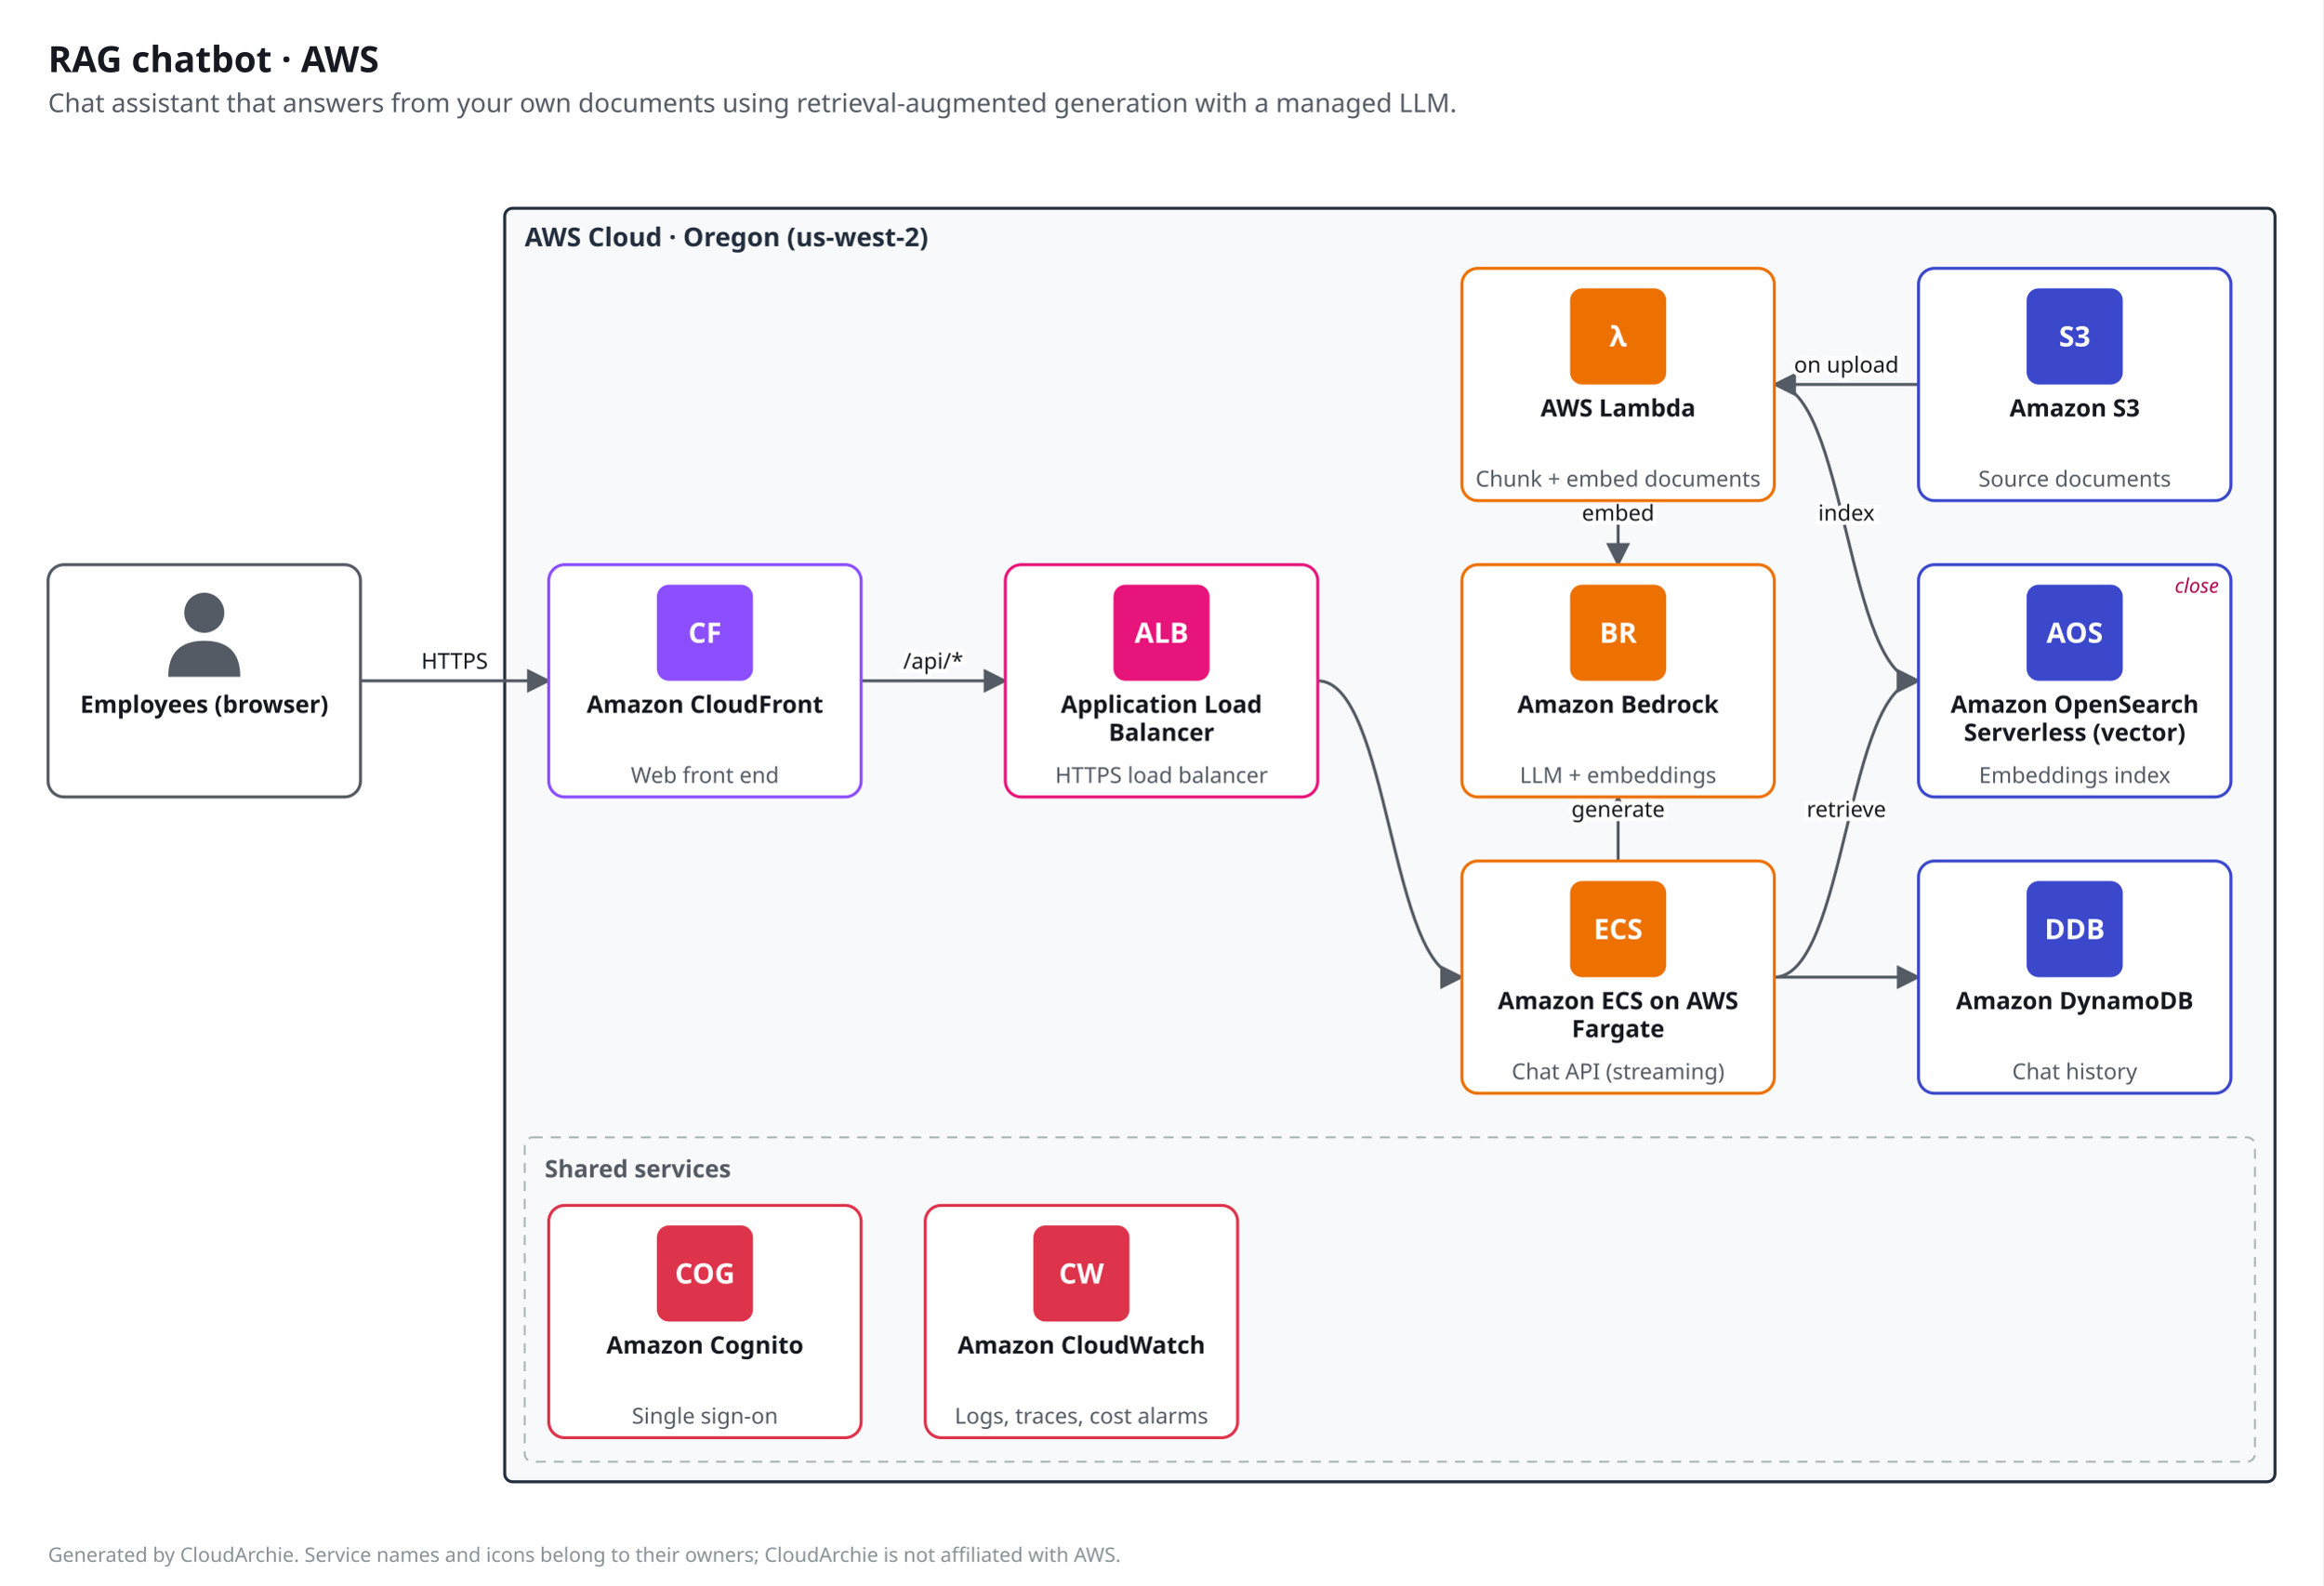
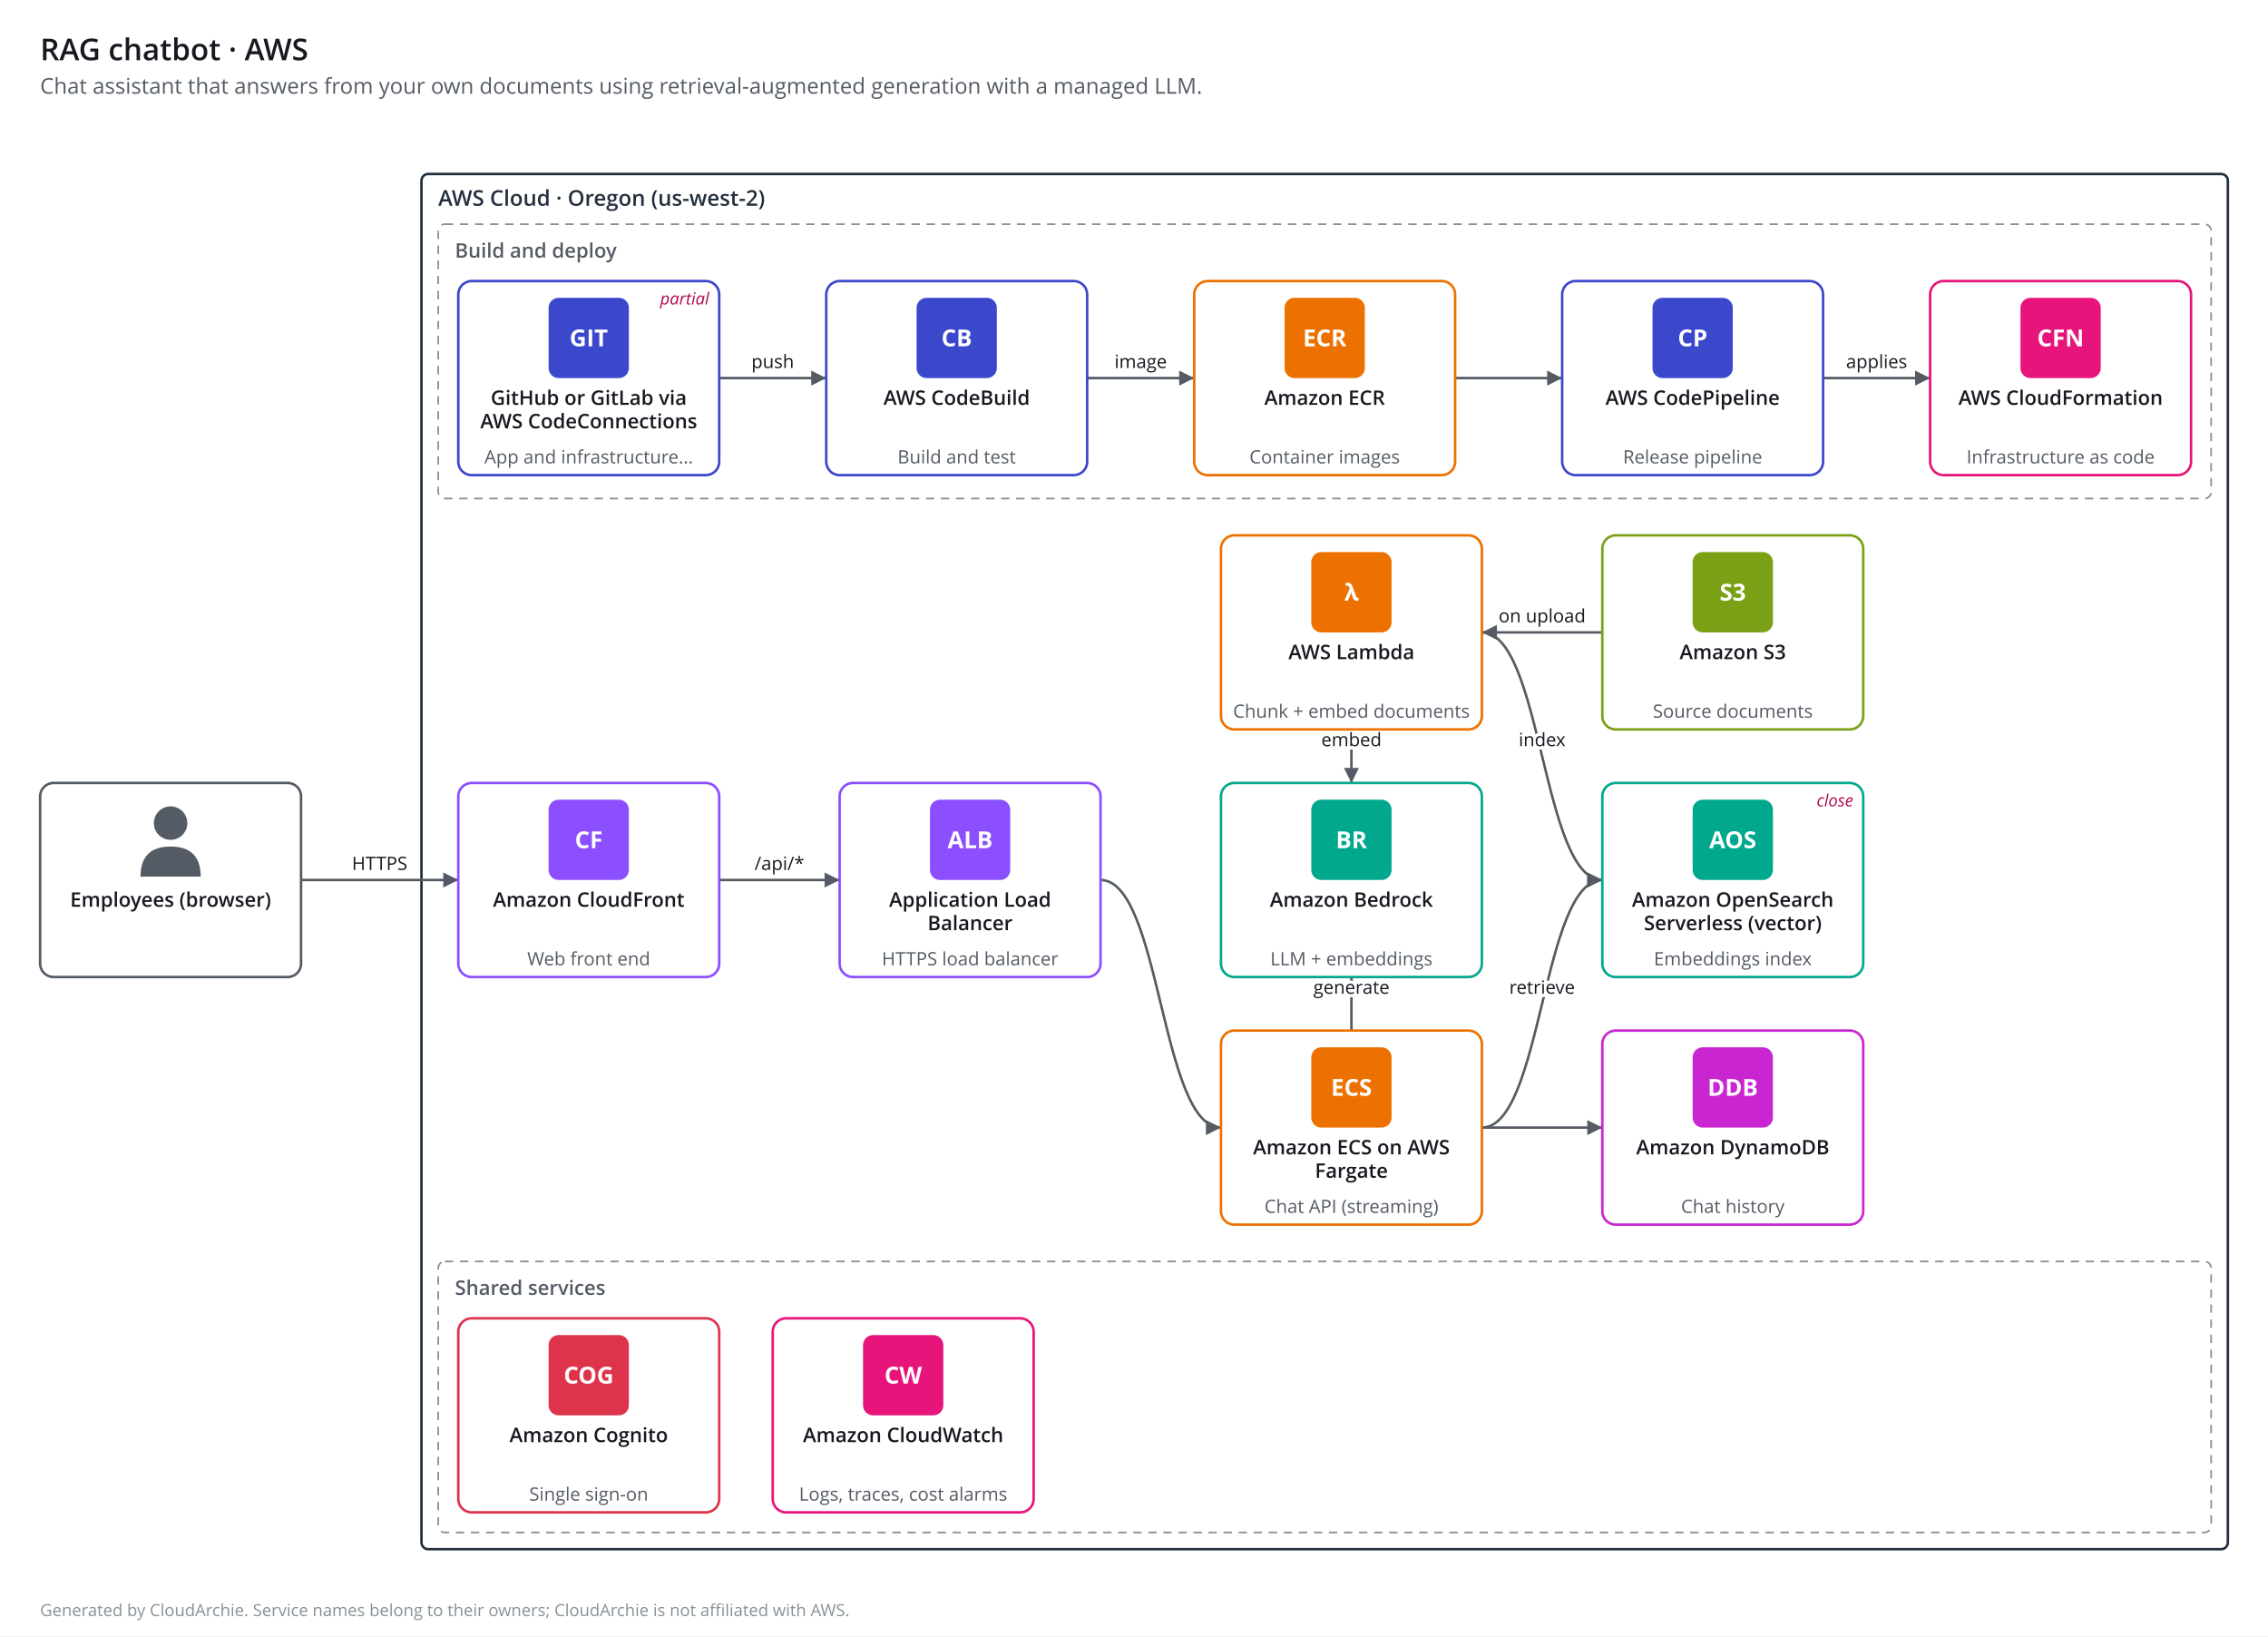
- <svg xmlns="http://www.w3.org/2000/svg" width="1160" height="792" viewBox="0 0 1160 792" role="img" aria-label="RAG chatbot on AWS">
-   <style>.bg{fill:#ffffff}
- .title{font:600 18px sans-serif;fill:#16191f}
- .subtitle{font:13px sans-serif;fill:#545b64}
- .cloud{fill:#f8f9fa;stroke:#232f3e;stroke-width:1.5}
- .cloud-label{font:600 13px sans-serif;fill:#232f3e}
- .band{fill:none;stroke:#aab7b8;stroke-dasharray:5 4}
- .band-label{font:600 12px sans-serif;fill:#545b64}
- .node-box{fill:#ffffff;stroke-width:1.5}
- .badge{font:700 14px sans-serif;fill:#ffffff}
- .service{font:600 12px sans-serif;fill:#16191f}
- .label{font:11px sans-serif;fill:#545b64}
- .fidelity{font:italic 10px sans-serif;fill:#b0084d}
- .edge{fill:none;stroke:#545b64;stroke-width:1.5}
- .edge-label{font:11px sans-serif;fill:#16191f;paint-order:stroke;stroke:#ffffff;stroke-width:4}
- .footer{font:10px sans-serif;fill:#879196}</style>
-   <defs>
-     <marker id="arrow" viewBox="0 0 10 10" refX="9" refY="5" markerWidth="8" markerHeight="8" orient="auto-start-reverse">
-       <path d="M0,0 L10,5 L0,10 z" fill="#545b64" />
-     </marker>
-   </defs>
-   <rect class="bg" width="1160" height="792" />
-   <text class="title" x="24" y="36">RAG chatbot · AWS</text>
-   <text class="subtitle" x="24" y="56">Chat assistant that answers from your own documents using retrieval-augmented generation with a managed LLM.</text>
-   <rect class="cloud" x="252" y="104" width="884" height="636" rx="4" />
-   <text class="cloud-label" x="262" y="123">AWS Cloud · Oregon (us-west-2)</text>
-   <rect class="band" x="262" y="568" width="864" height="162" rx="4" />
-   <text class="band-label" x="272" y="588">Shared services</text>
-   <path class="edge" d="M180,340 C227,340 227,340 274,340" marker-end="url(#arrow)" />
-   <text class="edge-label" x="227" y="334" text-anchor="middle">HTTPS</text>
-   <path class="edge" d="M430,340 C466,340 466,340 502,340" marker-end="url(#arrow)" />
-   <text class="edge-label" x="466" y="334" text-anchor="middle">/api/*</text>
-   <path class="edge" d="M658,340 C694,340 694,488 730,488" marker-end="url(#arrow)" />
-   <path class="edge" d="M886,488 C922,488 922,340 958,340" marker-end="url(#arrow)" />
-   <text class="edge-label" x="922" y="408" text-anchor="middle">retrieve</text>
-   <path class="edge" d="M808,430 C808,414 808,414 808,398" marker-end="url(#arrow)" />
-   <text class="edge-label" x="808" y="408" text-anchor="middle">generate</text>
-   <path class="edge" d="M886,488 C922,488 922,488 958,488" marker-end="url(#arrow)" />
-   <path class="edge" d="M958,192 C922,192 922,192 886,192" marker-end="url(#arrow)" />
-   <text class="edge-label" x="922" y="186" text-anchor="middle">on upload</text>
-   <path class="edge" d="M808,250 C808,266 808,266 808,282" marker-end="url(#arrow)" />
-   <text class="edge-label" x="808" y="260" text-anchor="middle">embed</text>
-   <path class="edge" d="M886,192 C922,192 922,340 958,340" marker-end="url(#arrow)" />
-   <text class="edge-label" x="922" y="260" text-anchor="middle">index</text>
-   <g class="node" data-id="users" data-capability="client">
-     <rect class="node-box" x="24" y="282" width="156" height="116" rx="8" style="stroke:#545B64" />
+ <svg xmlns="http://www.w3.org/2000/svg" class="ca-diagram ca-aws" width="1356" height="978" viewBox="0 0 1356 978" role="img" aria-label="RAG chatbot on AWS">
+   <style>.ca-aws{font-family:'Open Sans', 'Helvetica Neue', Arial, sans-serif}
+ .ca-aws .ca-bg{fill:#ffffff}
+ .ca-aws .ca-title{font-size:18px;font-weight:600;fill:#16191f}
+ .ca-aws .ca-subtitle{font-size:13px;fill:#545b64}
+ .ca-aws .ca-cloud{fill:#FFFFFF;stroke:#232F3E;stroke-width:1.5;}
+ .ca-aws .ca-cloud-label{font-size:13px;font-weight:600;fill:#232F3E}
+ .ca-aws .ca-band{fill:none;stroke:#879196;stroke-dasharray:5 4}
+ .ca-aws .ca-band-label{font-size:12px;font-weight:600;fill:#545B64}
+ .ca-aws .ca-node-box{fill:#ffffff;stroke-width:1.5}
+ .ca-aws .ca-badge{font-size:14px;font-weight:700;fill:#ffffff}
+ .ca-aws .ca-service{font-size:12px;font-weight:600;fill:#16191f}
+ .ca-aws .ca-label{font-size:11px;fill:#545b64}
+ .ca-aws .ca-fidelity{font-size:10px;font-style:italic;fill:#b0084d}
+ .ca-aws .ca-edge{fill:none;stroke:#545B64;stroke-width:1.5}
+ .ca-aws .ca-arrow{fill:#545B64}
+ .ca-aws .ca-edge-label{font-size:11px;fill:#16191f;paint-order:stroke;stroke:#ffffff;stroke-width:4}
+ .ca-aws .ca-footer{font-size:10px;fill:#879196}</style>
+   <rect class="ca-bg" width="1356" height="978" />
+   <text class="ca-title" x="24" y="36">RAG chatbot · AWS</text>
+   <text class="ca-subtitle" x="24" y="56">Chat assistant that answers from your own documents using retrieval-augmented generation with a managed LLM.</text>
+   <rect class="ca-cloud" x="252" y="104" width="1080" height="822" rx="4" />
+   <text class="ca-cloud-label" x="262" y="123">AWS Cloud · Oregon (us-west-2)</text>
+   <rect class="ca-band" x="262" y="134" width="1060" height="164" rx="4" />
+   <text class="ca-band-label" x="272" y="154">Build and deploy</text>
+   <rect class="ca-band" x="262" y="754" width="1060" height="162" rx="4" />
+   <text class="ca-band-label" x="272" y="774">Shared services</text>
+   <path class="ca-edge" data-from="users" data-to="cdn" d="M180,526 C227,526 227,526 274,526" />
+   <polygon class="ca-arrow" data-from="users" data-to="cdn" points="274,526 265,521.5 265,530.5" />
+   <text class="ca-edge-label" data-from="users" data-to="cdn" x="227" y="520" text-anchor="middle">HTTPS</text>
+   <path class="ca-edge" data-from="cdn" data-to="lb" d="M430,526 C466,526 466,526 502,526" />
+   <polygon class="ca-arrow" data-from="cdn" data-to="lb" points="502,526 493,521.5 493,530.5" />
+   <text class="ca-edge-label" data-from="cdn" data-to="lb" x="466" y="520" text-anchor="middle">/api/*</text>
+   <path class="ca-edge" data-from="lb" data-to="app" d="M658,526 C694,526 694,674 730,674" />
+   <polygon class="ca-arrow" data-from="lb" data-to="app" points="730,674 721,669.5 721,678.5" />
+   <path class="ca-edge" data-from="app" data-to="vectors" d="M886,674 C922,674 922,526 958,526" />
+   <polygon class="ca-arrow" data-from="app" data-to="vectors" points="958,526 949,521.5 949,530.5" />
+   <text class="ca-edge-label" data-from="app" data-to="vectors" x="922" y="594" text-anchor="middle">retrieve</text>
+   <path class="ca-edge" data-from="app" data-to="llm" d="M808,616 C808,600 808,600 808,584" />
+   <polygon class="ca-arrow" data-from="app" data-to="llm" points="808,584 803.5,593 812.5,593" />
+   <text class="ca-edge-label" data-from="app" data-to="llm" x="808" y="594" text-anchor="middle">generate</text>
+   <path class="ca-edge" data-from="app" data-to="history" d="M886,674 C922,674 922,674 958,674" />
+   <polygon class="ca-arrow" data-from="app" data-to="history" points="958,674 949,669.5 949,678.5" />
+   <path class="ca-edge" data-from="docs" data-to="ingest" d="M958,378 C922,378 922,378 886,378" />
+   <polygon class="ca-arrow" data-from="docs" data-to="ingest" points="886,378 895,373.5 895,382.5" />
+   <text class="ca-edge-label" data-from="docs" data-to="ingest" x="922" y="372" text-anchor="middle">on upload</text>
+   <path class="ca-edge" data-from="ingest" data-to="llm" d="M808,436 C808,452 808,452 808,468" />
+   <polygon class="ca-arrow" data-from="ingest" data-to="llm" points="808,468 803.5,459 812.5,459" />
+   <text class="ca-edge-label" data-from="ingest" data-to="llm" x="808" y="446" text-anchor="middle">embed</text>
+   <path class="ca-edge" data-from="ingest" data-to="vectors" d="M886,378 C922,378 922,526 958,526" />
+   <polygon class="ca-arrow" data-from="ingest" data-to="vectors" points="958,526 949,521.5 949,530.5" />
+   <text class="ca-edge-label" data-from="ingest" data-to="vectors" x="922" y="446" text-anchor="middle">index</text>
+   <path class="ca-edge" data-from="repo" data-to="build" d="M430,226 C462,226 462,226 494,226" />
+   <polygon class="ca-arrow" data-from="repo" data-to="build" points="494,226 485,221.5 485,230.5" />
+   <text class="ca-edge-label" data-from="repo" data-to="build" x="462" y="220" text-anchor="middle">push</text>
+   <path class="ca-edge" data-from="build" data-to="registry" d="M650,226 C682,226 682,226 714,226" />
+   <polygon class="ca-arrow" data-from="build" data-to="registry" points="714,226 705,221.5 705,230.5" />
+   <text class="ca-edge-label" data-from="build" data-to="registry" x="682" y="220" text-anchor="middle">image</text>
+   <path class="ca-edge" data-from="registry" data-to="deploy" d="M870,226 C902,226 902,226 934,226" />
+   <polygon class="ca-arrow" data-from="registry" data-to="deploy" points="934,226 925,221.5 925,230.5" />
+   <path class="ca-edge" data-from="deploy" data-to="infra-code" d="M1090,226 C1122,226 1122,226 1154,226" />
+   <polygon class="ca-arrow" data-from="deploy" data-to="infra-code" points="1154,226 1145,221.5 1145,230.5" />
+   <text class="ca-edge-label" data-from="deploy" data-to="infra-code" x="1122" y="220" text-anchor="middle">applies</text>
+   <g class="node" data-id="users" data-capability="client" data-stage="users">
+     <rect class="ca-node-box" x="24" y="468" width="156" height="116" rx="8" style="stroke:#545B64" />
    <g fill="#545B64">
-       <circle cx="102" cy="306" r="10" />
-       <path d="M84,338 Q84,320 102,320 Q120,320 120,338 Z" />
+       <circle cx="102" cy="492" r="10" />
+       <path d="M84,524 Q84,506 102,506 Q120,506 120,524 Z" />
    </g>
-     <text class="service" x="102" y="356" text-anchor="middle">Employees (browser)</text>
+     <text class="ca-service" x="102" y="542" text-anchor="middle">Employees (browser)</text>
  </g>
-   <g class="node" data-id="cdn" data-capability="cdn">
-     <rect class="node-box" x="274" y="282" width="156" height="116" rx="8" style="stroke:#8C4FFF" />
-     <rect x="328" y="292" width="48" height="48" rx="6" fill="#8C4FFF" />
-     <text class="badge" x="352" y="321" text-anchor="middle">CF</text>
-     <text class="service" x="352" y="356" text-anchor="middle">Amazon CloudFront</text>
-     <text class="label" x="352" y="391" text-anchor="middle">Web front end</text>
+   <g class="node" data-id="cdn" data-capability="cdn" data-stage="serve">
+     <rect class="ca-node-box" x="274" y="468" width="156" height="116" rx="8" style="stroke:#8C4FFF" />
+     <rect x="328" y="478" width="48" height="48" rx="6" fill="#8C4FFF" />
+     <text class="ca-badge" x="352" y="507" text-anchor="middle">CF</text>
+     <text class="ca-service" x="352" y="542" text-anchor="middle">Amazon CloudFront</text>
+     <text class="ca-label" x="352" y="577" text-anchor="middle">Web front end</text>
  </g>
-   <g class="node" data-id="lb" data-capability="load-balancer">
-     <rect class="node-box" x="502" y="282" width="156" height="116" rx="8" style="stroke:#E7157B" />
-     <rect x="556" y="292" width="48" height="48" rx="6" fill="#E7157B" />
-     <text class="badge" x="580" y="321" text-anchor="middle">ALB</text>
-     <text class="service" x="580" y="356" text-anchor="middle">Application Load</text>
-     <text class="service" x="580" y="370" text-anchor="middle">Balancer</text>
-     <text class="label" x="580" y="391" text-anchor="middle">HTTPS load balancer</text>
+   <g class="node" data-id="lb" data-capability="load-balancer" data-stage="serve">
+     <rect class="ca-node-box" x="502" y="468" width="156" height="116" rx="8" style="stroke:#8C4FFF" />
+     <rect x="556" y="478" width="48" height="48" rx="6" fill="#8C4FFF" />
+     <text class="ca-badge" x="580" y="507" text-anchor="middle">ALB</text>
+     <text class="ca-service" x="580" y="542" text-anchor="middle">Application Load</text>
+     <text class="ca-service" x="580" y="556" text-anchor="middle">Balancer</text>
+     <text class="ca-label" x="580" y="577" text-anchor="middle">HTTPS load balancer</text>
  </g>
-   <g class="node" data-id="app" data-capability="container-service">
-     <rect class="node-box" x="730" y="430" width="156" height="116" rx="8" style="stroke:#ED7100" />
-     <rect x="784" y="440" width="48" height="48" rx="6" fill="#ED7100" />
-     <text class="badge" x="808" y="469" text-anchor="middle">ECS</text>
-     <text class="service" x="808" y="504" text-anchor="middle">Amazon ECS on AWS</text>
-     <text class="service" x="808" y="518" text-anchor="middle">Fargate</text>
-     <text class="label" x="808" y="539" text-anchor="middle">Chat API (streaming)</text>
+   <g class="node" data-id="app" data-capability="container-service" data-stage="run">
+     <rect class="ca-node-box" x="730" y="616" width="156" height="116" rx="8" style="stroke:#ED7100" />
+     <rect x="784" y="626" width="48" height="48" rx="6" fill="#ED7100" />
+     <text class="ca-badge" x="808" y="655" text-anchor="middle">ECS</text>
+     <text class="ca-service" x="808" y="690" text-anchor="middle">Amazon ECS on AWS</text>
+     <text class="ca-service" x="808" y="704" text-anchor="middle">Fargate</text>
+     <text class="ca-label" x="808" y="725" text-anchor="middle">Chat API (streaming)</text>
  </g>
-   <g class="node" data-id="llm" data-capability="llm-inference">
-     <rect class="node-box" x="730" y="282" width="156" height="116" rx="8" style="stroke:#ED7100" />
-     <rect x="784" y="292" width="48" height="48" rx="6" fill="#ED7100" />
-     <text class="badge" x="808" y="321" text-anchor="middle">BR</text>
-     <text class="service" x="808" y="356" text-anchor="middle">Amazon Bedrock</text>
-     <text class="label" x="808" y="391" text-anchor="middle">LLM + embeddings</text>
+   <g class="node" data-id="llm" data-capability="llm-inference" data-stage="run">
+     <rect class="ca-node-box" x="730" y="468" width="156" height="116" rx="8" style="stroke:#01A88D" />
+     <rect x="784" y="478" width="48" height="48" rx="6" fill="#01A88D" />
+     <text class="ca-badge" x="808" y="507" text-anchor="middle">BR</text>
+     <text class="ca-service" x="808" y="542" text-anchor="middle">Amazon Bedrock</text>
+     <text class="ca-label" x="808" y="577" text-anchor="middle">LLM + embeddings</text>
  </g>
-   <g class="node" data-id="ingest" data-capability="serverless-function">
-     <rect class="node-box" x="730" y="134" width="156" height="116" rx="8" style="stroke:#ED7100" />
-     <rect x="784" y="144" width="48" height="48" rx="6" fill="#ED7100" />
-     <text class="badge" x="808" y="173" text-anchor="middle">λ</text>
-     <text class="service" x="808" y="208" text-anchor="middle">AWS Lambda</text>
-     <text class="label" x="808" y="243" text-anchor="middle">Chunk + embed documents</text>
+   <g class="node" data-id="ingest" data-capability="serverless-function" data-stage="run">
+     <rect class="ca-node-box" x="730" y="320" width="156" height="116" rx="8" style="stroke:#ED7100" />
+     <rect x="784" y="330" width="48" height="48" rx="6" fill="#ED7100" />
+     <text class="ca-badge" x="808" y="359" text-anchor="middle">λ</text>
+     <text class="ca-service" x="808" y="394" text-anchor="middle">AWS Lambda</text>
+     <text class="ca-label" x="808" y="429" text-anchor="middle">Chunk + embed documents</text>
  </g>
-   <g class="node" data-id="docs" data-capability="object-storage">
-     <rect class="node-box" x="958" y="134" width="156" height="116" rx="8" style="stroke:#3B48CC" />
-     <rect x="1012" y="144" width="48" height="48" rx="6" fill="#3B48CC" />
-     <text class="badge" x="1036" y="173" text-anchor="middle">S3</text>
-     <text class="service" x="1036" y="208" text-anchor="middle">Amazon S3</text>
-     <text class="label" x="1036" y="243" text-anchor="middle">Source documents</text>
+   <g class="node" data-id="docs" data-capability="object-storage" data-stage="store">
+     <rect class="ca-node-box" x="958" y="320" width="156" height="116" rx="8" style="stroke:#7AA116" />
+     <rect x="1012" y="330" width="48" height="48" rx="6" fill="#7AA116" />
+     <text class="ca-badge" x="1036" y="359" text-anchor="middle">S3</text>
+     <text class="ca-service" x="1036" y="394" text-anchor="middle">Amazon S3</text>
+     <text class="ca-label" x="1036" y="429" text-anchor="middle">Source documents</text>
  </g>
-   <g class="node" data-id="vectors" data-capability="vector-search">
-     <rect class="node-box" x="958" y="282" width="156" height="116" rx="8" style="stroke:#3B48CC" />
-     <rect x="1012" y="292" width="48" height="48" rx="6" fill="#3B48CC" />
-     <text class="badge" x="1036" y="321" text-anchor="middle">AOS</text>
-     <text class="service" x="1036" y="356" text-anchor="middle">Amazon OpenSearch</text>
-     <text class="service" x="1036" y="370" text-anchor="middle">Serverless (vector)</text>
-     <text class="label" x="1036" y="391" text-anchor="middle">Embeddings index</text>
-     <text class="fidelity" x="1108" y="296" text-anchor="end">close</text>
+   <g class="node" data-id="vectors" data-capability="vector-search" data-stage="store">
+     <rect class="ca-node-box" x="958" y="468" width="156" height="116" rx="8" style="stroke:#01A88D" />
+     <rect x="1012" y="478" width="48" height="48" rx="6" fill="#01A88D" />
+     <text class="ca-badge" x="1036" y="507" text-anchor="middle">AOS</text>
+     <text class="ca-service" x="1036" y="542" text-anchor="middle">Amazon OpenSearch</text>
+     <text class="ca-service" x="1036" y="556" text-anchor="middle">Serverless (vector)</text>
+     <text class="ca-label" x="1036" y="577" text-anchor="middle">Embeddings index</text>
+     <text class="ca-fidelity" x="1108" y="482" text-anchor="end">close</text>
  </g>
-   <g class="node" data-id="history" data-capability="key-value-db">
-     <rect class="node-box" x="958" y="430" width="156" height="116" rx="8" style="stroke:#3B48CC" />
-     <rect x="1012" y="440" width="48" height="48" rx="6" fill="#3B48CC" />
-     <text class="badge" x="1036" y="469" text-anchor="middle">DDB</text>
-     <text class="service" x="1036" y="504" text-anchor="middle">Amazon DynamoDB</text>
-     <text class="label" x="1036" y="539" text-anchor="middle">Chat history</text>
+   <g class="node" data-id="history" data-capability="key-value-db" data-stage="store">
+     <rect class="ca-node-box" x="958" y="616" width="156" height="116" rx="8" style="stroke:#C925D1" />
+     <rect x="1012" y="626" width="48" height="48" rx="6" fill="#C925D1" />
+     <text class="ca-badge" x="1036" y="655" text-anchor="middle">DDB</text>
+     <text class="ca-service" x="1036" y="690" text-anchor="middle">Amazon DynamoDB</text>
+     <text class="ca-label" x="1036" y="725" text-anchor="middle">Chat history</text>
  </g>
-   <g class="node" data-id="auth" data-capability="identity">
-     <rect class="node-box" x="274" y="602" width="156" height="116" rx="8" style="stroke:#DD344C" />
-     <rect x="328" y="612" width="48" height="48" rx="6" fill="#DD344C" />
-     <text class="badge" x="352" y="641" text-anchor="middle">COG</text>
-     <text class="service" x="352" y="676" text-anchor="middle">Amazon Cognito</text>
-     <text class="label" x="352" y="711" text-anchor="middle">Single sign-on</text>
+   <g class="node" data-id="auth" data-capability="identity" data-stage="operate">
+     <rect class="ca-node-box" x="274" y="788" width="156" height="116" rx="8" style="stroke:#DD344C" />
+     <rect x="328" y="798" width="48" height="48" rx="6" fill="#DD344C" />
+     <text class="ca-badge" x="352" y="827" text-anchor="middle">COG</text>
+     <text class="ca-service" x="352" y="862" text-anchor="middle">Amazon Cognito</text>
+     <text class="ca-label" x="352" y="897" text-anchor="middle">Single sign-on</text>
  </g>
-   <g class="node" data-id="logs" data-capability="monitoring">
-     <rect class="node-box" x="462" y="602" width="156" height="116" rx="8" style="stroke:#DD344C" />
-     <rect x="516" y="612" width="48" height="48" rx="6" fill="#DD344C" />
-     <text class="badge" x="540" y="641" text-anchor="middle">CW</text>
-     <text class="service" x="540" y="676" text-anchor="middle">Amazon CloudWatch</text>
-     <text class="label" x="540" y="711" text-anchor="middle">Logs, traces, cost alarms</text>
+   <g class="node" data-id="logs" data-capability="monitoring" data-stage="operate">
+     <rect class="ca-node-box" x="462" y="788" width="156" height="116" rx="8" style="stroke:#E7157B" />
+     <rect x="516" y="798" width="48" height="48" rx="6" fill="#E7157B" />
+     <text class="ca-badge" x="540" y="827" text-anchor="middle">CW</text>
+     <text class="ca-service" x="540" y="862" text-anchor="middle">Amazon CloudWatch</text>
+     <text class="ca-label" x="540" y="897" text-anchor="middle">Logs, traces, cost alarms</text>
  </g>
-   <text class="footer" x="24" y="780">Generated by CloudArchie. Service names and icons belong to their owners; CloudArchie is not affiliated with AWS.</text>
+   <g class="node" data-id="repo" data-capability="source-control" data-stage="code">
+     <rect class="ca-node-box" x="274" y="168" width="156" height="116" rx="8" style="stroke:#3B48CC" />
+     <rect x="328" y="178" width="48" height="48" rx="6" fill="#3B48CC" />
+     <text class="ca-badge" x="352" y="207" text-anchor="middle">GIT</text>
+     <text class="ca-service" x="352" y="242" text-anchor="middle">GitHub or GitLab via</text>
+     <text class="ca-service" x="352" y="256" text-anchor="middle">AWS CodeConnections</text>
+     <text class="ca-label" x="352" y="277" text-anchor="middle">App and infrastructure…</text>
+     <text class="ca-fidelity" x="424" y="182" text-anchor="end">partial</text>
+   </g>
+   <g class="node" data-id="build" data-capability="ci-build" data-stage="build">
+     <rect class="ca-node-box" x="494" y="168" width="156" height="116" rx="8" style="stroke:#3B48CC" />
+     <rect x="548" y="178" width="48" height="48" rx="6" fill="#3B48CC" />
+     <text class="ca-badge" x="572" y="207" text-anchor="middle">CB</text>
+     <text class="ca-service" x="572" y="242" text-anchor="middle">AWS CodeBuild</text>
+     <text class="ca-label" x="572" y="277" text-anchor="middle">Build and test</text>
+   </g>
+   <g class="node" data-id="registry" data-capability="container-registry" data-stage="ship">
+     <rect class="ca-node-box" x="714" y="168" width="156" height="116" rx="8" style="stroke:#ED7100" />
+     <rect x="768" y="178" width="48" height="48" rx="6" fill="#ED7100" />
+     <text class="ca-badge" x="792" y="207" text-anchor="middle">ECR</text>
+     <text class="ca-service" x="792" y="242" text-anchor="middle">Amazon ECR</text>
+     <text class="ca-label" x="792" y="277" text-anchor="middle">Container images</text>
+   </g>
+   <g class="node" data-id="deploy" data-capability="cd-deploy" data-stage="ship">
+     <rect class="ca-node-box" x="934" y="168" width="156" height="116" rx="8" style="stroke:#3B48CC" />
+     <rect x="988" y="178" width="48" height="48" rx="6" fill="#3B48CC" />
+     <text class="ca-badge" x="1012" y="207" text-anchor="middle">CP</text>
+     <text class="ca-service" x="1012" y="242" text-anchor="middle">AWS CodePipeline</text>
+     <text class="ca-label" x="1012" y="277" text-anchor="middle">Release pipeline</text>
+   </g>
+   <g class="node" data-id="infra-code" data-capability="iac" data-stage="code">
+     <rect class="ca-node-box" x="1154" y="168" width="156" height="116" rx="8" style="stroke:#E7157B" />
+     <rect x="1208" y="178" width="48" height="48" rx="6" fill="#E7157B" />
+     <text class="ca-badge" x="1232" y="207" text-anchor="middle">CFN</text>
+     <text class="ca-service" x="1232" y="242" text-anchor="middle">AWS CloudFormation</text>
+     <text class="ca-label" x="1232" y="277" text-anchor="middle">Infrastructure as code</text>
+   </g>
+   <text class="ca-footer" x="24" y="966">Generated by CloudArchie. Service names belong to their owners; CloudArchie is not affiliated with AWS.</text>
</svg>
